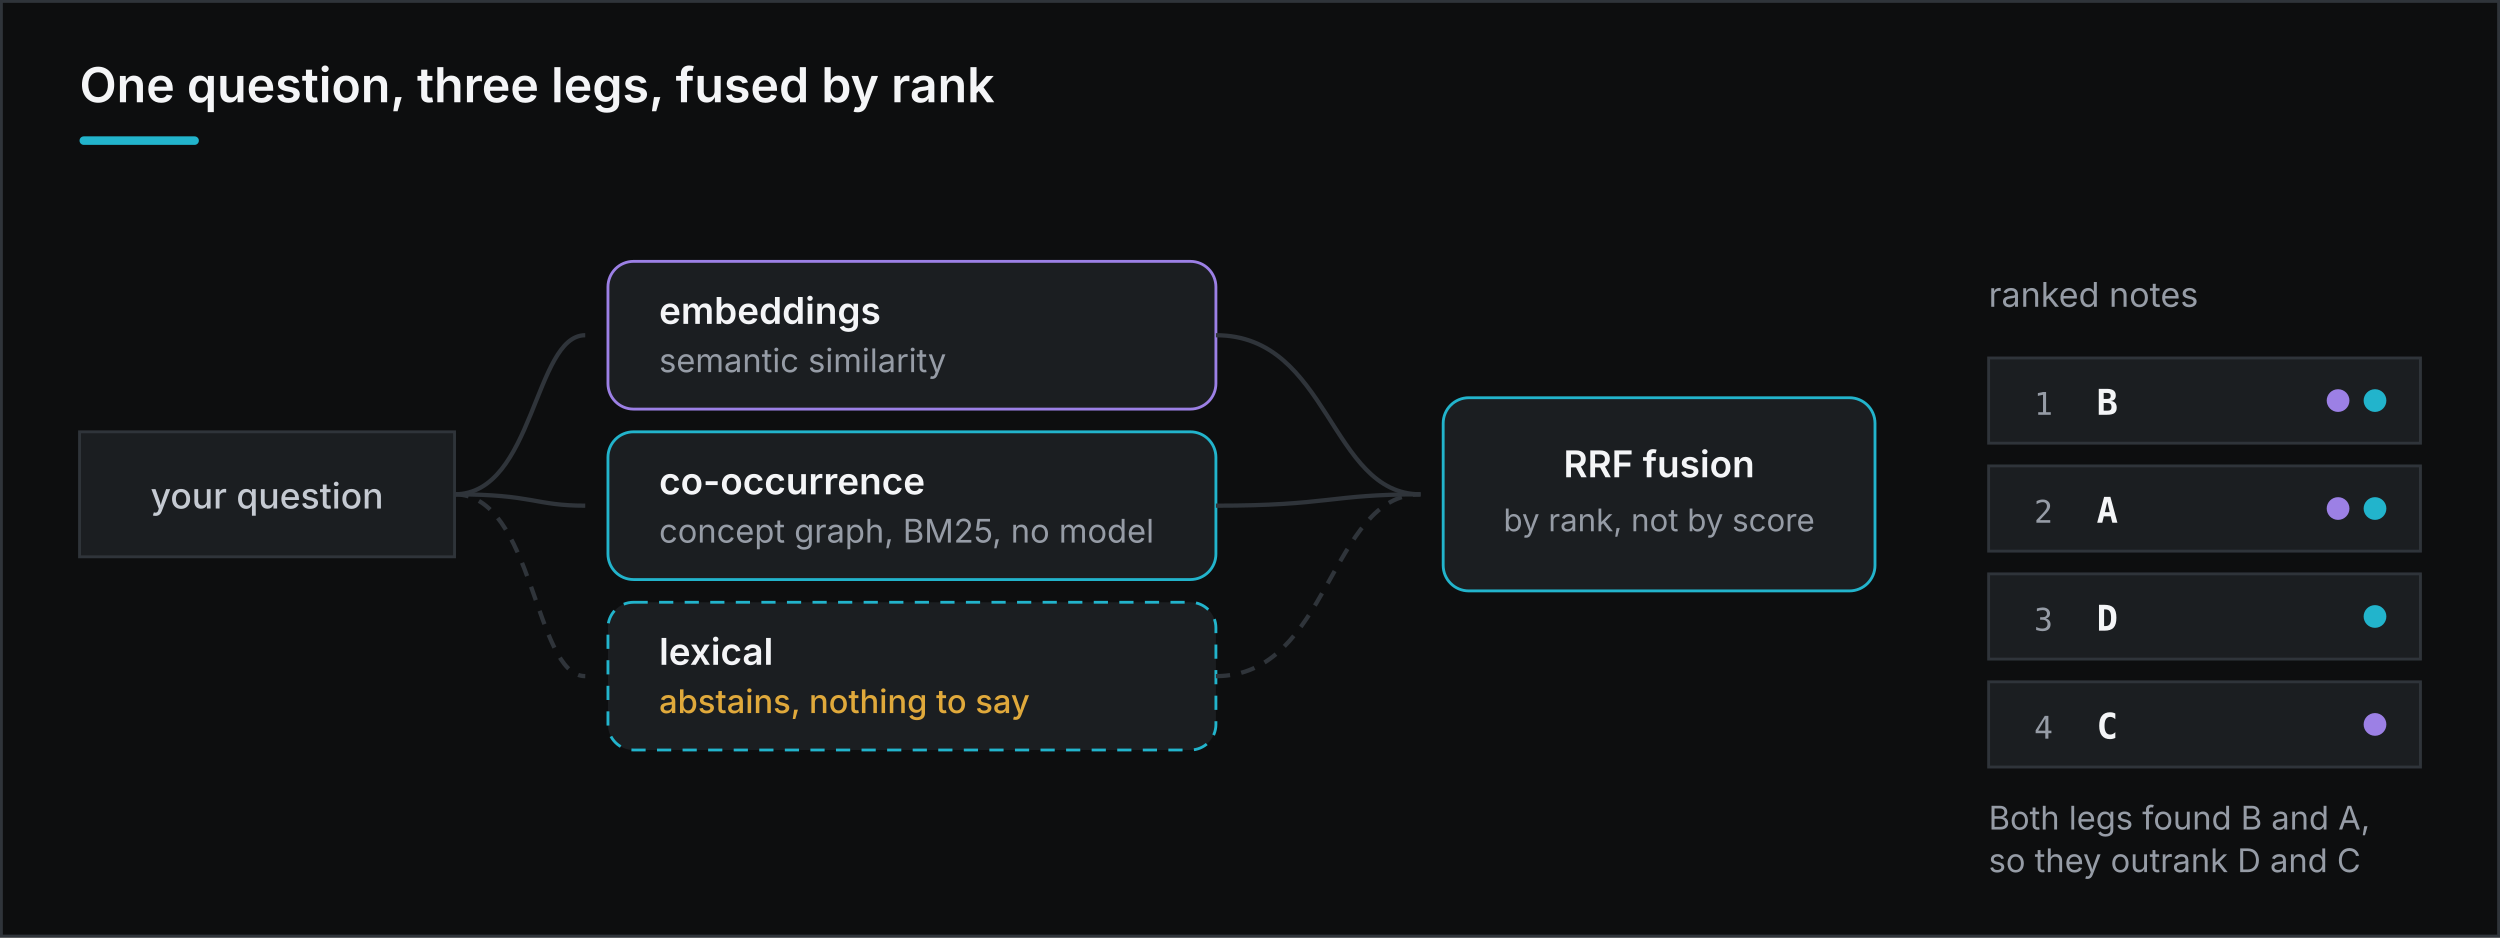
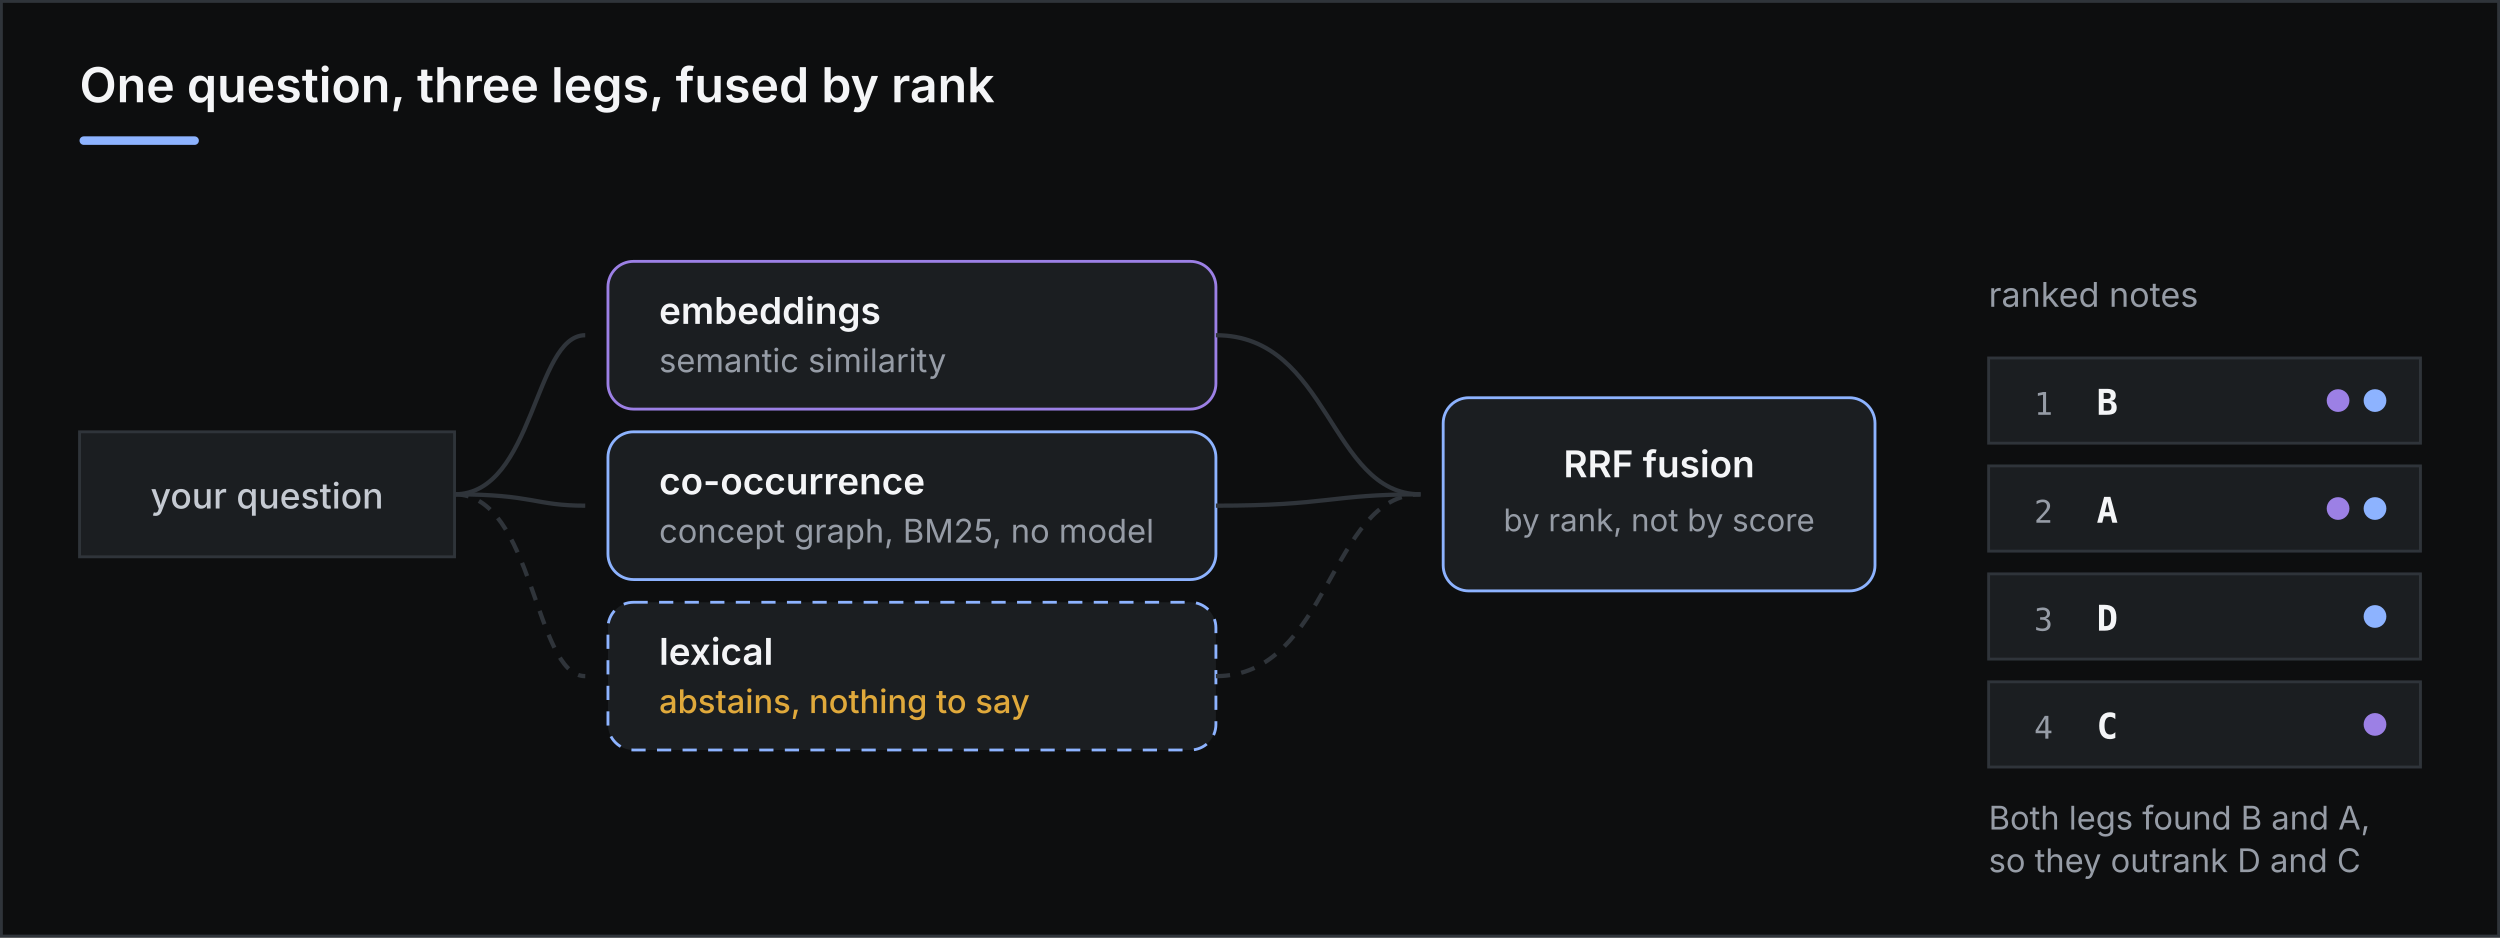
<svg xmlns="http://www.w3.org/2000/svg" viewBox="0 0 880 330" width="880" height="330" role="img" aria-label="A question runs down three independent legs. Two return ranked notes, the opt-in lexical leg abstains, and what comes back is fused by rank." font-family="Archivo, Inter, system-ui, -apple-system, 'Segoe UI', sans-serif">
  <rect width="880" height="330" fill="#0D0E0F" />
  <rect x="0.5" y="0.5" width="879" height="329" fill="none" stroke="#2F343A" />
  <text x="28" y="36" font-size="17" fill="#F4F5F7" font-family="Archivo, Inter, system-ui, -apple-system, 'Segoe UI', sans-serif" font-weight="600" text-anchor="start">One question, three legs, fused by rank</text>
-   <rect x="28" y="48" width="42" height="3" rx="1.5" fill="#22B4CC" />
+   <rect x="28" y="48" width="42" height="3" rx="1.5" fill="#8DB3FF" />
  <rect x="28" y="152" width="132" height="44" rx="0" fill="#1B1E21" stroke="#2F343A" stroke-width="1" />
  <text x="94" y="179" font-size="12.5" fill="#C5CAD2" font-family="Archivo, Inter, system-ui, -apple-system, 'Segoe UI', sans-serif" font-weight="500" text-anchor="middle">your question</text>
  <path d="M160 174 C 188 174, 188 118, 206 118" stroke="#2F343A" stroke-width="1.5" fill="none" />
  <rect x="214" y="92" width="214" height="52" rx="9" fill="#1B1E21" stroke="#9C80E5" stroke-width="1" />
  <text x="232" y="114" font-size="13" fill="#F4F5F7" font-family="Archivo, Inter, system-ui, -apple-system, 'Segoe UI', sans-serif" font-weight="600" text-anchor="start">embeddings</text>
  <text x="232" y="131" font-size="11.5" fill="#969CA6" font-family="Archivo, Inter, system-ui, -apple-system, 'Segoe UI', sans-serif" font-weight="400" text-anchor="start">semantic similarity</text>
  <circle r="3.5" fill="#9C80E5" opacity="0">
    <animate attributeName="opacity" values="0;0;1;1;0;0" keyTimes="0;0.05;0.075;0.167;0.192;1" dur="12.0s" repeatCount="indefinite" />
    <animateMotion path="M160 174 C 188 174, 188 118, 206 118" calcMode="linear" rotate="0" keyPoints="0;0;1;1" keyTimes="0;0.058;0.133;1" dur="12.0s" repeatCount="indefinite" />
  </circle>
  <path d="M160 174 C 188 174, 188 178, 206 178" stroke="#2F343A" stroke-width="1.5" fill="none" />
-   <rect x="214" y="152" width="214" height="52" rx="9" fill="#1B1E21" stroke="#22B4CC" stroke-width="1" />
+   <rect x="214" y="152" width="214" height="52" rx="9" fill="#1B1E21" stroke="#8DB3FF" stroke-width="1" />
  <text x="232" y="174" font-size="13" fill="#F4F5F7" font-family="Archivo, Inter, system-ui, -apple-system, 'Segoe UI', sans-serif" font-weight="600" text-anchor="start">co-occurrence</text>
  <text x="232" y="191" font-size="11.5" fill="#969CA6" font-family="Archivo, Inter, system-ui, -apple-system, 'Segoe UI', sans-serif" font-weight="400" text-anchor="start">concept graph, BM25, no model</text>
-   <circle r="3.5" fill="#22B4CC" opacity="0">
+   <circle r="3.5" fill="#8DB3FF" opacity="0">
    <animate attributeName="opacity" values="0;0;1;1;0;0" keyTimes="0;0.067;0.092;0.183;0.208;1" dur="12.0s" repeatCount="indefinite" />
    <animateMotion path="M160 174 C 188 174, 188 178, 206 178" calcMode="linear" rotate="0" keyPoints="0;0;1;1" keyTimes="0;0.075;0.15;1" dur="12.0s" repeatCount="indefinite" />
  </circle>
  <path d="M160 174 C 188 174, 188 238, 206 238" stroke="#2F343A" stroke-width="1.5" fill="none" stroke-dasharray="5 4" />
-   <rect x="214" y="212" width="214" height="52" rx="9" fill="#1B1E21" stroke="#22B4CC" stroke-width="1" stroke-dasharray="5 4" />
+   <rect x="214" y="212" width="214" height="52" rx="9" fill="#1B1E21" stroke="#8DB3FF" stroke-width="1" stroke-dasharray="5 4" />
  <text x="232" y="234" font-size="13" fill="#F4F5F7" font-family="Archivo, Inter, system-ui, -apple-system, 'Segoe UI', sans-serif" font-weight="600" text-anchor="start">lexical</text>
  <g opacity="0">
    <animate attributeName="opacity" values="0;0;1;1;0;0" keyTimes="0;0.058;0.083;0.2;0.225;1" dur="12.0s" repeatCount="indefinite" />
    <text x="232" y="251" font-size="11.5" fill="#969CA6" font-family="Archivo, Inter, system-ui, -apple-system, 'Segoe UI', sans-serif" font-weight="400" text-anchor="start">BM25 and fuzzy, no model</text>
  </g>
-   <circle r="3.5" fill="#22B4CC" opacity="0">
+   <circle r="3.5" fill="#8DB3FF" opacity="0">
    <animate attributeName="opacity" values="0;0;1;1;0;0" keyTimes="0;0.083;0.108;0.2;0.225;1" dur="12.0s" repeatCount="indefinite" />
    <animateMotion path="M160 174 C 188 174, 188 238, 206 238" calcMode="linear" rotate="0" keyPoints="0;0;1;1" keyTimes="0;0.092;0.167;1" dur="12.0s" repeatCount="indefinite" />
  </circle>
  <g>
    <animate attributeName="opacity" values="1;1;0;0;1;1" keyTimes="0;0.05;0.075;0.2;0.225;1" dur="12.0s" repeatCount="indefinite" />
    <text x="232" y="251" font-size="11.5" fill="#E0A93B" font-family="Archivo, Inter, system-ui, -apple-system, 'Segoe UI', sans-serif" font-weight="500" text-anchor="start">abstains, nothing to say</text>
  </g>
-   <rect x="508" y="140" width="152" height="68" rx="9" fill="#1B1E21" stroke="#22B4CC" stroke-width="1" />
+   <rect x="508" y="140" width="152" height="68" rx="9" fill="#1B1E21" stroke="#8DB3FF" stroke-width="1" />
  <text x="584" y="168" font-size="13" fill="#F4F5F7" font-family="Archivo, Inter, system-ui, -apple-system, 'Segoe UI', sans-serif" font-weight="600" text-anchor="middle">RRF fusion</text>
  <text x="584" y="187" font-size="11" fill="#969CA6" font-family="Archivo, Inter, system-ui, -apple-system, 'Segoe UI', sans-serif" font-weight="400" text-anchor="middle">by rank, not by score</text>
  <path d="M428 118 C 468 118, 468 174, 500 174" stroke="#2F343A" stroke-width="1.5" fill="none" />
  <path d="M428 178 C 468 178, 468 174, 500 174" stroke="#2F343A" stroke-width="1.5" fill="none" />
  <path d="M428 238 C 468 238, 468 174, 500 174" stroke="#2F343A" stroke-width="1.5" fill="none" stroke-dasharray="5 4" />
  <g opacity="0">
    <animate attributeName="opacity" values="0;0;1;1;0;0" keyTimes="0;0.242;0.267;0.317;0.342;1" dur="12.0s" repeatCount="indefinite" />
    <g>
      <animateMotion path="M428 118 C 468 118, 468 174, 498 174" calcMode="linear" rotate="0" keyPoints="0;0;1;1" keyTimes="0;0.25;0.325;1" dur="12.0s" repeatCount="indefinite" />
      <circle r="11" fill="#24272B" stroke="#9C80E5" stroke-width="1.2" />
      <text x="0" y="4" font-size="11.5" fill="#F4F5F7" font-family="'Martian Mono', ui-monospace, SFMono-Regular, Menlo, monospace" font-weight="600" text-anchor="middle">A</text>
    </g>
  </g>
  <g opacity="0">
    <animate attributeName="opacity" values="0;0;1;1;0;0" keyTimes="0;0.279;0.304;0.354;0.379;1" dur="12.0s" repeatCount="indefinite" />
    <g>
      <animateMotion path="M428 118 C 468 118, 468 174, 498 174" calcMode="linear" rotate="0" keyPoints="0;0;1;1" keyTimes="0;0.287;0.362;1" dur="12.0s" repeatCount="indefinite" />
      <circle r="11" fill="#24272B" stroke="#9C80E5" stroke-width="1.2" />
      <text x="0" y="4" font-size="11.5" fill="#F4F5F7" font-family="'Martian Mono', ui-monospace, SFMono-Regular, Menlo, monospace" font-weight="600" text-anchor="middle">B</text>
    </g>
  </g>
  <g opacity="0">
    <animate attributeName="opacity" values="0;0;1;1;0;0" keyTimes="0;0.317;0.342;0.392;0.417;1" dur="12.0s" repeatCount="indefinite" />
    <g>
      <animateMotion path="M428 118 C 468 118, 468 174, 498 174" calcMode="linear" rotate="0" keyPoints="0;0;1;1" keyTimes="0;0.325;0.4;1" dur="12.0s" repeatCount="indefinite" />
      <circle r="11" fill="#24272B" stroke="#9C80E5" stroke-width="1.2" />
      <text x="0" y="4" font-size="11.5" fill="#F4F5F7" font-family="'Martian Mono', ui-monospace, SFMono-Regular, Menlo, monospace" font-weight="600" text-anchor="middle">C</text>
    </g>
  </g>
  <g opacity="0">
    <animate attributeName="opacity" values="0;0;1;1;0;0" keyTimes="0;0.263;0.287;0.338;0.362;1" dur="12.0s" repeatCount="indefinite" />
    <g>
      <animateMotion path="M428 178 C 468 178, 468 174, 498 174" calcMode="linear" rotate="0" keyPoints="0;0;1;1" keyTimes="0;0.271;0.346;1" dur="12.0s" repeatCount="indefinite" />
-       <circle r="11" fill="#24272B" stroke="#22B4CC" stroke-width="1.2" />
+       <circle r="11" fill="#24272B" stroke="#8DB3FF" stroke-width="1.2" />
      <text x="0" y="4" font-size="11.5" fill="#F4F5F7" font-family="'Martian Mono', ui-monospace, SFMono-Regular, Menlo, monospace" font-weight="600" text-anchor="middle">B</text>
    </g>
  </g>
  <g opacity="0">
    <animate attributeName="opacity" values="0;0;1;1;0;0" keyTimes="0;0.3;0.325;0.375;0.4;1" dur="12.0s" repeatCount="indefinite" />
    <g>
      <animateMotion path="M428 178 C 468 178, 468 174, 498 174" calcMode="linear" rotate="0" keyPoints="0;0;1;1" keyTimes="0;0.308;0.383;1" dur="12.0s" repeatCount="indefinite" />
-       <circle r="11" fill="#24272B" stroke="#22B4CC" stroke-width="1.2" />
+       <circle r="11" fill="#24272B" stroke="#8DB3FF" stroke-width="1.2" />
      <text x="0" y="4" font-size="11.5" fill="#F4F5F7" font-family="'Martian Mono', ui-monospace, SFMono-Regular, Menlo, monospace" font-weight="600" text-anchor="middle">A</text>
    </g>
  </g>
  <g opacity="0">
    <animate attributeName="opacity" values="0;0;1;1;0;0" keyTimes="0;0.338;0.362;0.412;0.438;1" dur="12.0s" repeatCount="indefinite" />
    <g>
      <animateMotion path="M428 178 C 468 178, 468 174, 498 174" calcMode="linear" rotate="0" keyPoints="0;0;1;1" keyTimes="0;0.346;0.421;1" dur="12.0s" repeatCount="indefinite" />
-       <circle r="11" fill="#24272B" stroke="#22B4CC" stroke-width="1.2" />
+       <circle r="11" fill="#24272B" stroke="#8DB3FF" stroke-width="1.2" />
      <text x="0" y="4" font-size="11.5" fill="#F4F5F7" font-family="'Martian Mono', ui-monospace, SFMono-Regular, Menlo, monospace" font-weight="600" text-anchor="middle">D</text>
    </g>
  </g>
  <g>
    <animate attributeName="opacity" values="1;1;0;0;1;1" keyTimes="0;0.05;0.075;0.45;0.475;1" dur="12.0s" repeatCount="indefinite" />
    <text x="700" y="108" font-size="12" fill="#969CA6" font-family="Archivo, Inter, system-ui, -apple-system, 'Segoe UI', sans-serif" font-weight="400" text-anchor="start">ranked notes</text>
  </g>
  <g>
    <animate attributeName="opacity" values="1;1;0;0;1;1" keyTimes="0;0.05;0.075;0.467;0.492;1" dur="12.0s" repeatCount="indefinite" />
    <rect x="700" y="126" width="152" height="30" fill="#1B1E21" stroke="#2F343A" />
    <text x="716" y="146" font-size="11" fill="#969CA6" font-family="'Martian Mono', ui-monospace, SFMono-Regular, Menlo, monospace" font-weight="400" text-anchor="start">1</text>
    <text x="738" y="146" font-size="12.5" fill="#F4F5F7" font-family="'Martian Mono', ui-monospace, SFMono-Regular, Menlo, monospace" font-weight="600" text-anchor="start">B</text>
    <circle cx="823" cy="141" r="4" fill="#9C80E5" />
-     <circle cx="836" cy="141" r="4" fill="#22B4CC" />
+     <circle cx="836" cy="141" r="4" fill="#8DB3FF" />
  </g>
  <g>
    <animate attributeName="opacity" values="1;1;0;0;1;1" keyTimes="0;0.05;0.075;0.496;0.521;1" dur="12.0s" repeatCount="indefinite" />
    <rect x="700" y="164" width="152" height="30" fill="#1B1E21" stroke="#2F343A" />
    <text x="716" y="184" font-size="11" fill="#969CA6" font-family="'Martian Mono', ui-monospace, SFMono-Regular, Menlo, monospace" font-weight="400" text-anchor="start">2</text>
    <text x="738" y="184" font-size="12.5" fill="#F4F5F7" font-family="'Martian Mono', ui-monospace, SFMono-Regular, Menlo, monospace" font-weight="600" text-anchor="start">A</text>
    <circle cx="823" cy="179" r="4" fill="#9C80E5" />
-     <circle cx="836" cy="179" r="4" fill="#22B4CC" />
+     <circle cx="836" cy="179" r="4" fill="#8DB3FF" />
  </g>
  <g>
    <animate attributeName="opacity" values="1;1;0;0;1;1" keyTimes="0;0.05;0.075;0.525;0.55;1" dur="12.0s" repeatCount="indefinite" />
    <rect x="700" y="202" width="152" height="30" fill="#1B1E21" stroke="#2F343A" />
    <text x="716" y="222" font-size="11" fill="#969CA6" font-family="'Martian Mono', ui-monospace, SFMono-Regular, Menlo, monospace" font-weight="400" text-anchor="start">3</text>
    <text x="738" y="222" font-size="12.5" fill="#F4F5F7" font-family="'Martian Mono', ui-monospace, SFMono-Regular, Menlo, monospace" font-weight="600" text-anchor="start">D</text>
-     <circle cx="836" cy="217" r="4" fill="#22B4CC" />
+     <circle cx="836" cy="217" r="4" fill="#8DB3FF" />
  </g>
  <g>
    <animate attributeName="opacity" values="1;1;0;0;1;1" keyTimes="0;0.05;0.075;0.554;0.579;1" dur="12.0s" repeatCount="indefinite" />
    <rect x="700" y="240" width="152" height="30" fill="#1B1E21" stroke="#2F343A" />
    <text x="716" y="260" font-size="11" fill="#969CA6" font-family="'Martian Mono', ui-monospace, SFMono-Regular, Menlo, monospace" font-weight="400" text-anchor="start">4</text>
    <text x="738" y="260" font-size="12.5" fill="#F4F5F7" font-family="'Martian Mono', ui-monospace, SFMono-Regular, Menlo, monospace" font-weight="600" text-anchor="start">C</text>
    <circle cx="836" cy="255" r="4" fill="#9C80E5" />
  </g>
  <g>
    <animate attributeName="opacity" values="1;1;0;0;1;1" keyTimes="0;0.05;0.075;0.617;0.642;1" dur="12.0s" repeatCount="indefinite" />
    <text x="700" y="292" font-size="11.5" fill="#969CA6" font-family="Archivo, Inter, system-ui, -apple-system, 'Segoe UI', sans-serif" font-weight="400" text-anchor="start">Both legs found B and A,</text>
    <text x="700" y="307" font-size="11.5" fill="#969CA6" font-family="Archivo, Inter, system-ui, -apple-system, 'Segoe UI', sans-serif" font-weight="400" text-anchor="start">so they outrank D and C</text>
  </g>
</svg>
